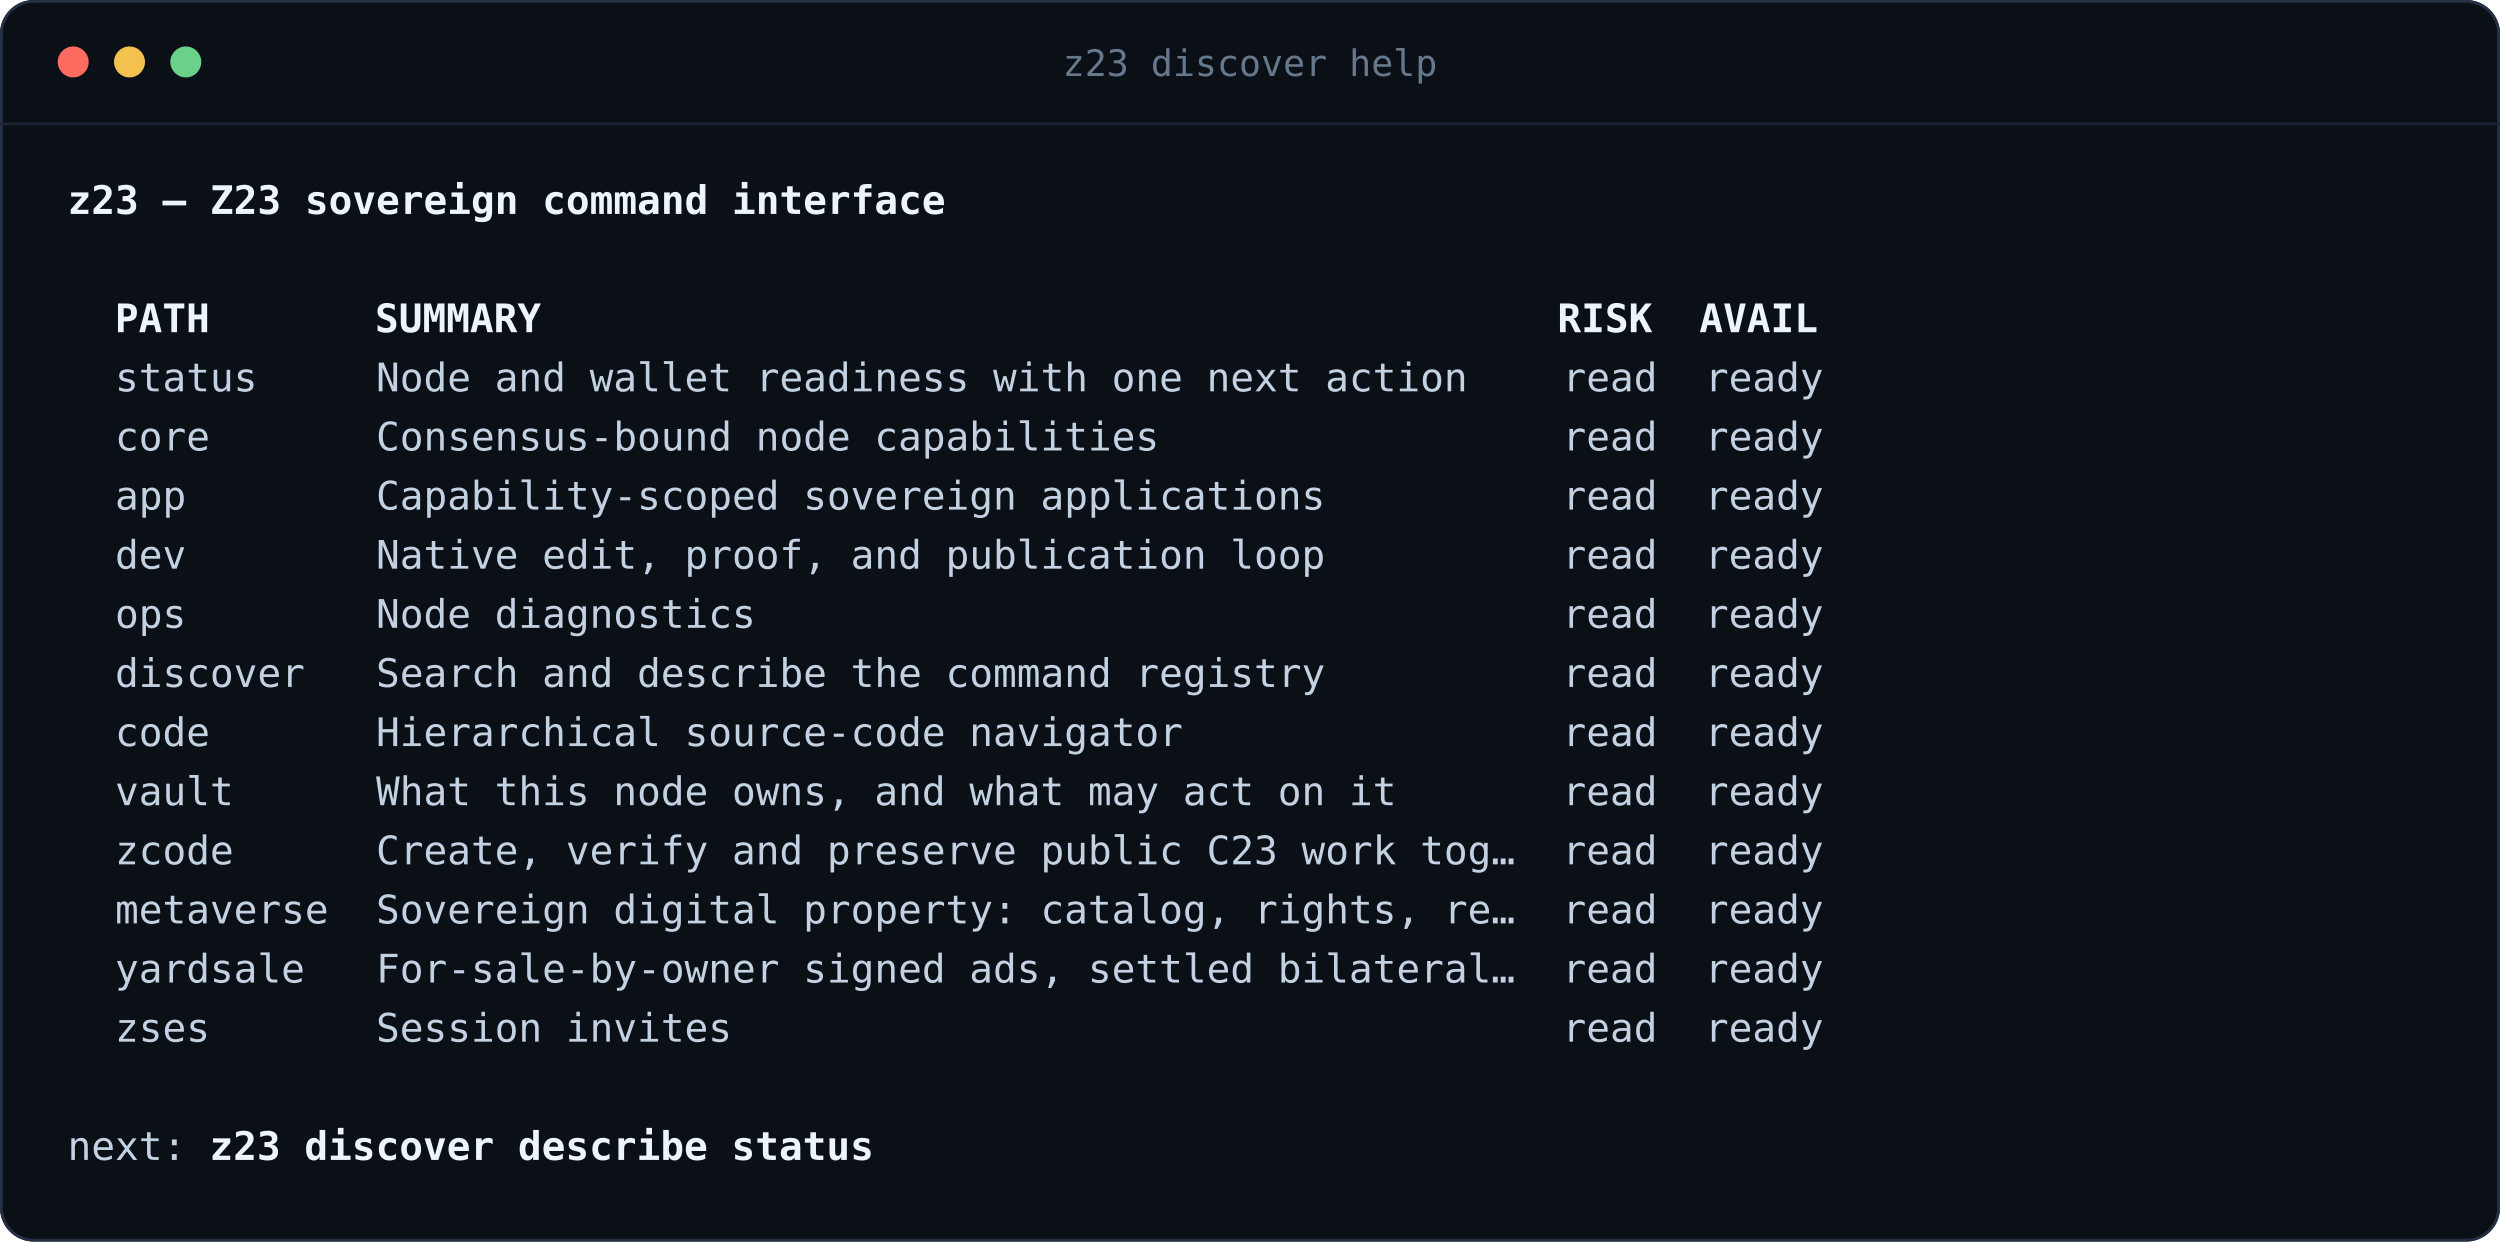
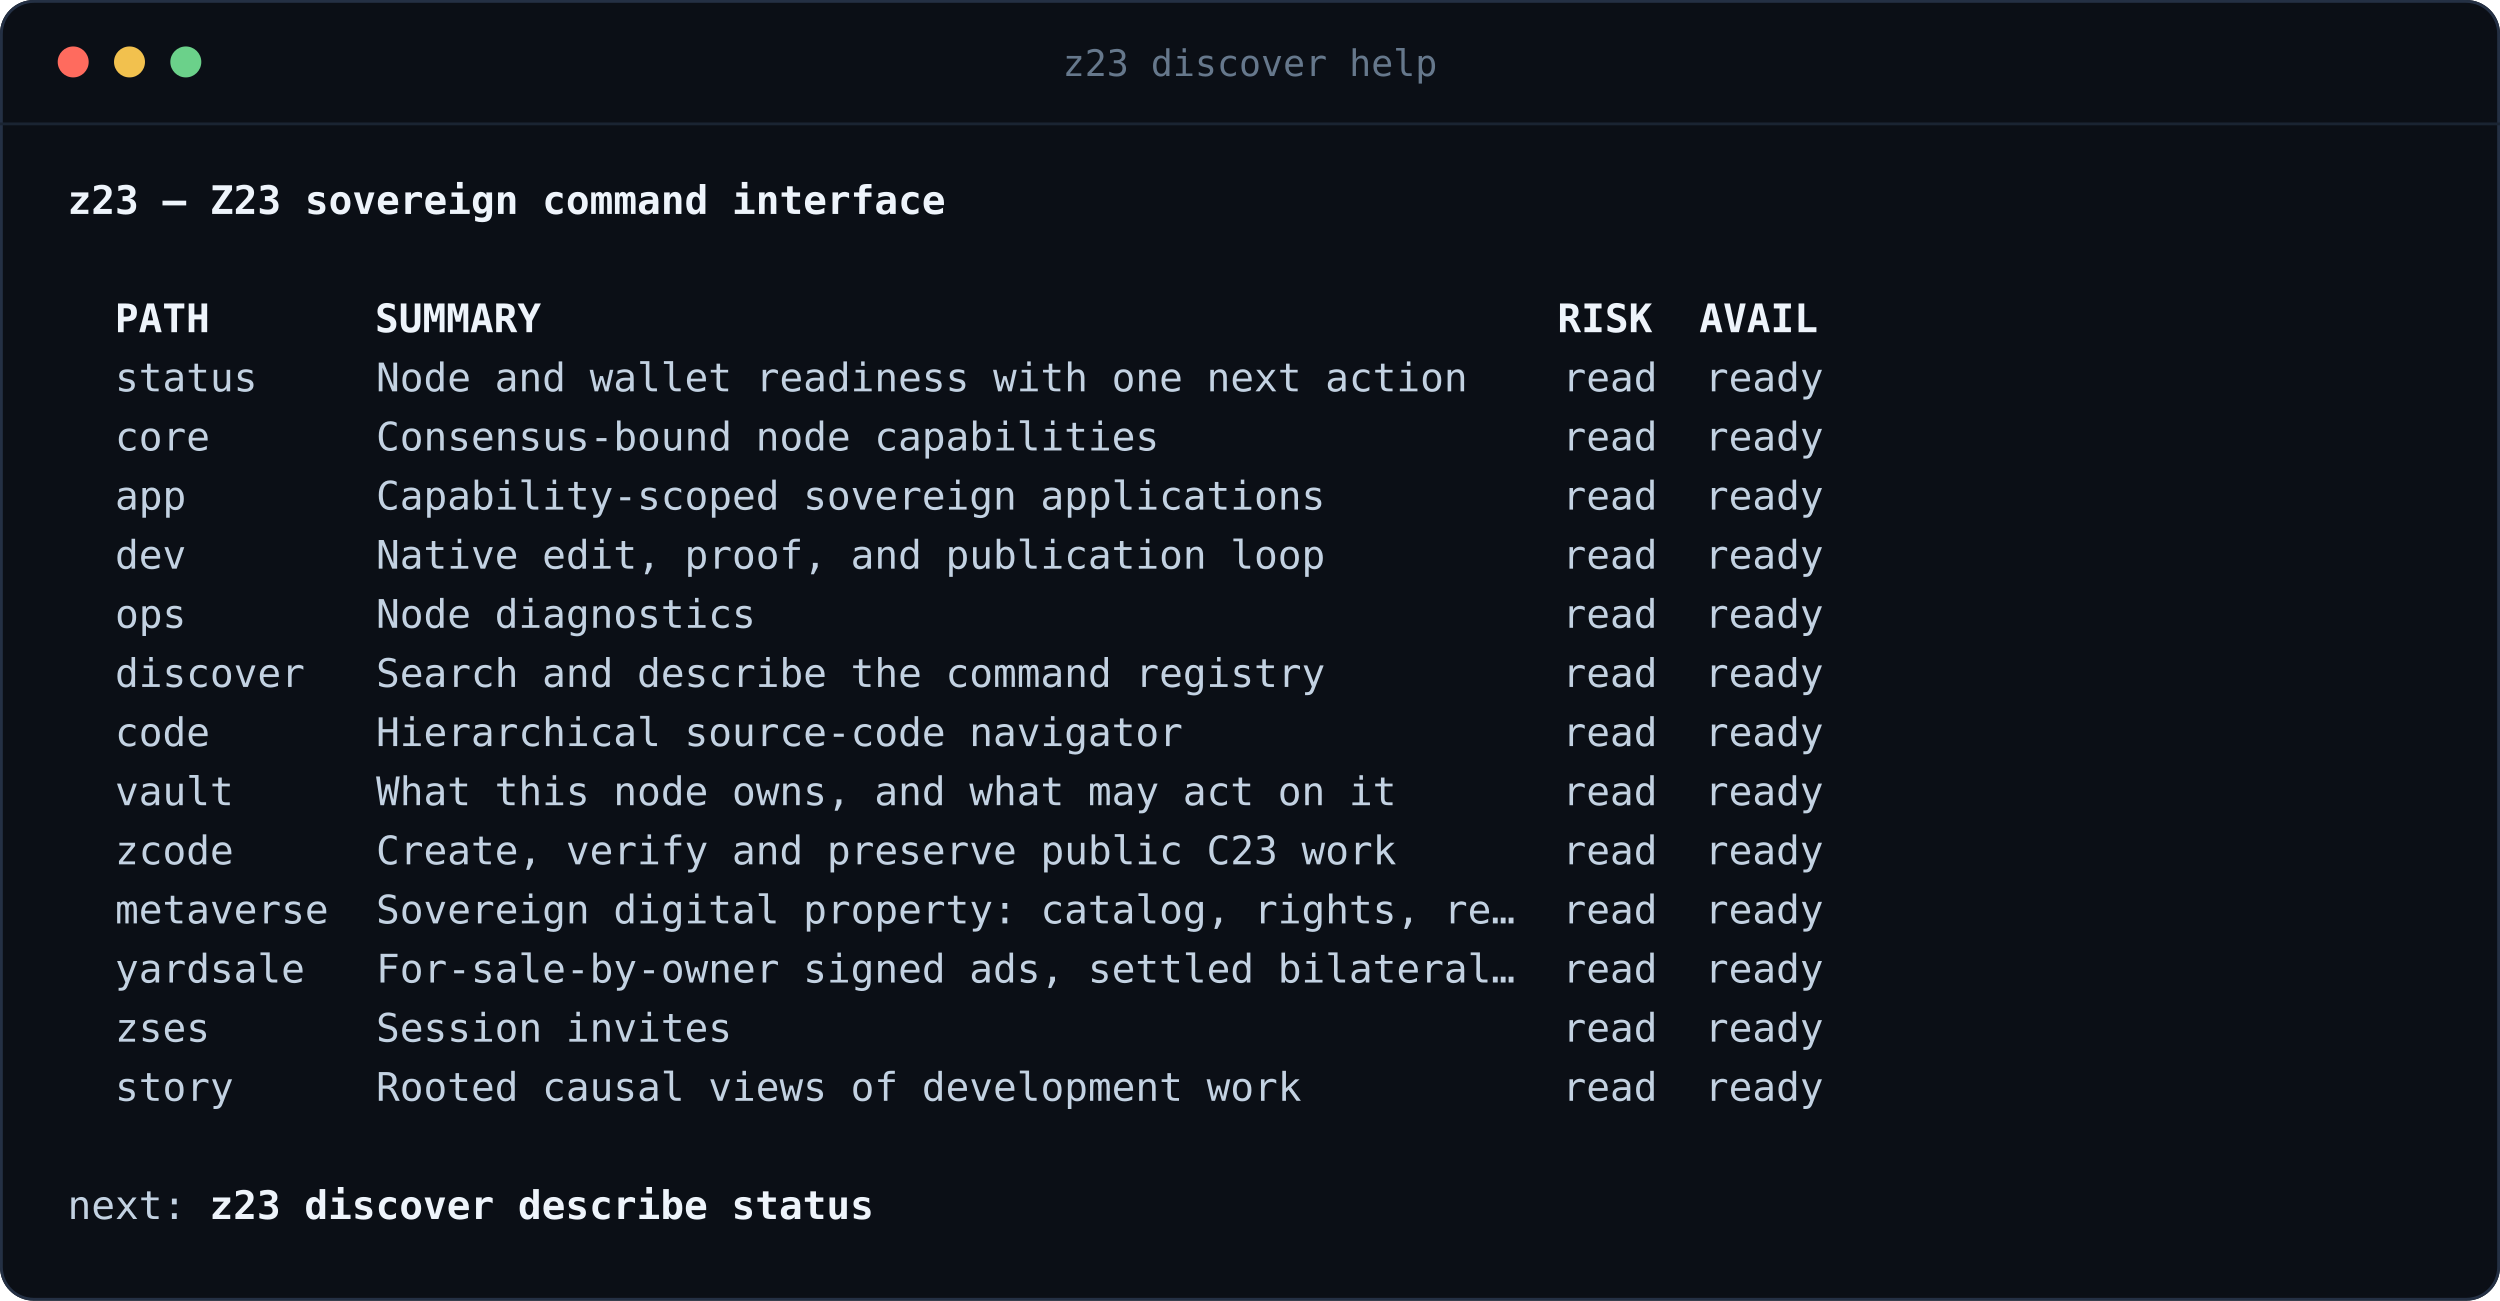
- <svg xmlns="http://www.w3.org/2000/svg" width="888" height="441" viewBox="0 0 888 441" role="img" aria-label="z23 discover help">
-   <rect width="888" height="441" rx="12" fill="#0b0f16" />
-   <rect x="0.5" y="0.5" width="887" height="440" rx="11.5" fill="none" stroke="#243044" />
+ <svg xmlns="http://www.w3.org/2000/svg" width="888" height="462" viewBox="0 0 888 462" role="img" aria-label="z23 discover help">
+   <rect width="888" height="462" rx="12" fill="#0b0f16" />
+   <rect x="0.5" y="0.5" width="887" height="461" rx="11.5" fill="none" stroke="#243044" />
  <path d="M0 44 h888" stroke="#1a2432" />
  <circle cx="26" cy="22" r="5.5" fill="#ff6b5e" />
  <circle cx="46" cy="22" r="5.5" fill="#f2c14e" />
  <circle cx="66" cy="22" r="5.5" fill="#6bd18a" />
  <text x="444" y="27" font-family="ui-monospace, SFMono-Regular, Menlo, Consolas, monospace" font-size="13" fill="#66788c" text-anchor="middle">z23 discover help</text>
  <text y="76" font-family="ui-monospace, SFMono-Regular, Menlo, Consolas, monospace" font-size="14" xml:space="preserve">
    <tspan x="24.0" textLength="310.8" lengthAdjust="spacing" fill="#eef4fb" font-weight="bold">z23 — Z23 sovereign command interface</tspan>
  </text>
  <text y="97" font-family="ui-monospace, SFMono-Regular, Menlo, Consolas, monospace" font-size="14" xml:space="preserve" />
  <text y="118" font-family="ui-monospace, SFMono-Regular, Menlo, Consolas, monospace" font-size="14" xml:space="preserve">
    <tspan x="40.8" textLength="75.6" lengthAdjust="spacing" fill="#eef4fb" font-weight="bold">PATH     </tspan>
    <tspan x="133.2" textLength="403.2" lengthAdjust="spacing" fill="#eef4fb" font-weight="bold">SUMMARY                                         </tspan>
    <tspan x="553.2" textLength="33.6" lengthAdjust="spacing" fill="#eef4fb" font-weight="bold">RISK</tspan>
    <tspan x="603.6" textLength="42.0" lengthAdjust="spacing" fill="#eef4fb" font-weight="bold">AVAIL</tspan>
  </text>
  <text y="139" font-family="ui-monospace, SFMono-Regular, Menlo, Consolas, monospace" font-size="14" xml:space="preserve">
    <tspan x="24.0" textLength="621.6" lengthAdjust="spacing" fill="#c3d2e2">  status     Node and wallet readiness with one next action    read  ready</tspan>
  </text>
  <text y="160" font-family="ui-monospace, SFMono-Regular, Menlo, Consolas, monospace" font-size="14" xml:space="preserve">
    <tspan x="24.0" textLength="621.6" lengthAdjust="spacing" fill="#c3d2e2">  core       Consensus-bound node capabilities                 read  ready</tspan>
  </text>
  <text y="181" font-family="ui-monospace, SFMono-Regular, Menlo, Consolas, monospace" font-size="14" xml:space="preserve">
    <tspan x="24.0" textLength="621.6" lengthAdjust="spacing" fill="#c3d2e2">  app        Capability-scoped sovereign applications          read  ready</tspan>
  </text>
  <text y="202" font-family="ui-monospace, SFMono-Regular, Menlo, Consolas, monospace" font-size="14" xml:space="preserve">
    <tspan x="24.0" textLength="621.6" lengthAdjust="spacing" fill="#c3d2e2">  dev        Native edit, proof, and publication loop          read  ready</tspan>
  </text>
  <text y="223" font-family="ui-monospace, SFMono-Regular, Menlo, Consolas, monospace" font-size="14" xml:space="preserve">
    <tspan x="24.0" textLength="621.6" lengthAdjust="spacing" fill="#c3d2e2">  ops        Node diagnostics                                  read  ready</tspan>
  </text>
  <text y="244" font-family="ui-monospace, SFMono-Regular, Menlo, Consolas, monospace" font-size="14" xml:space="preserve">
    <tspan x="24.0" textLength="621.6" lengthAdjust="spacing" fill="#c3d2e2">  discover   Search and describe the command registry          read  ready</tspan>
  </text>
  <text y="265" font-family="ui-monospace, SFMono-Regular, Menlo, Consolas, monospace" font-size="14" xml:space="preserve">
    <tspan x="24.0" textLength="621.6" lengthAdjust="spacing" fill="#c3d2e2">  code       Hierarchical source-code navigator                read  ready</tspan>
  </text>
  <text y="286" font-family="ui-monospace, SFMono-Regular, Menlo, Consolas, monospace" font-size="14" xml:space="preserve">
    <tspan x="24.0" textLength="621.6" lengthAdjust="spacing" fill="#c3d2e2">  vault      What this node owns, and what may act on it       read  ready</tspan>
  </text>
  <text y="307" font-family="ui-monospace, SFMono-Regular, Menlo, Consolas, monospace" font-size="14" xml:space="preserve">
-     <tspan x="24.0" textLength="621.6" lengthAdjust="spacing" fill="#c3d2e2">  zcode      Create, verify and preserve public C23 work tog…  read  ready</tspan>
+     <tspan x="24.0" textLength="621.6" lengthAdjust="spacing" fill="#c3d2e2">  zcode      Create, verify and preserve public C23 work       read  ready</tspan>
  </text>
  <text y="328" font-family="ui-monospace, SFMono-Regular, Menlo, Consolas, monospace" font-size="14" xml:space="preserve">
    <tspan x="24.0" textLength="621.6" lengthAdjust="spacing" fill="#c3d2e2">  metaverse  Sovereign digital property: catalog, rights, re…  read  ready</tspan>
  </text>
  <text y="349" font-family="ui-monospace, SFMono-Regular, Menlo, Consolas, monospace" font-size="14" xml:space="preserve">
    <tspan x="24.0" textLength="621.6" lengthAdjust="spacing" fill="#c3d2e2">  yardsale   For-sale-by-owner signed ads, settled bilateral…  read  ready</tspan>
  </text>
  <text y="370" font-family="ui-monospace, SFMono-Regular, Menlo, Consolas, monospace" font-size="14" xml:space="preserve">
    <tspan x="24.0" textLength="621.6" lengthAdjust="spacing" fill="#c3d2e2">  zses       Session invites                                   read  ready</tspan>
  </text>
-   <text y="391" font-family="ui-monospace, SFMono-Regular, Menlo, Consolas, monospace" font-size="14" xml:space="preserve" />
-   <text y="412" font-family="ui-monospace, SFMono-Regular, Menlo, Consolas, monospace" font-size="14" xml:space="preserve">
+   <text y="391" font-family="ui-monospace, SFMono-Regular, Menlo, Consolas, monospace" font-size="14" xml:space="preserve">
+     <tspan x="24.0" textLength="621.6" lengthAdjust="spacing" fill="#c3d2e2">  story      Rooted causal views of development work           read  ready</tspan>
+   </text>
+   <text y="412" font-family="ui-monospace, SFMono-Regular, Menlo, Consolas, monospace" font-size="14" xml:space="preserve" />
+   <text y="433" font-family="ui-monospace, SFMono-Regular, Menlo, Consolas, monospace" font-size="14" xml:space="preserve">
    <tspan x="24.0" textLength="50.4" lengthAdjust="spacing" fill="#c3d2e2">next: </tspan>
    <tspan x="74.4" textLength="235.2" lengthAdjust="spacing" fill="#eef4fb" font-weight="bold">z23 discover describe status</tspan>
  </text>
</svg>
